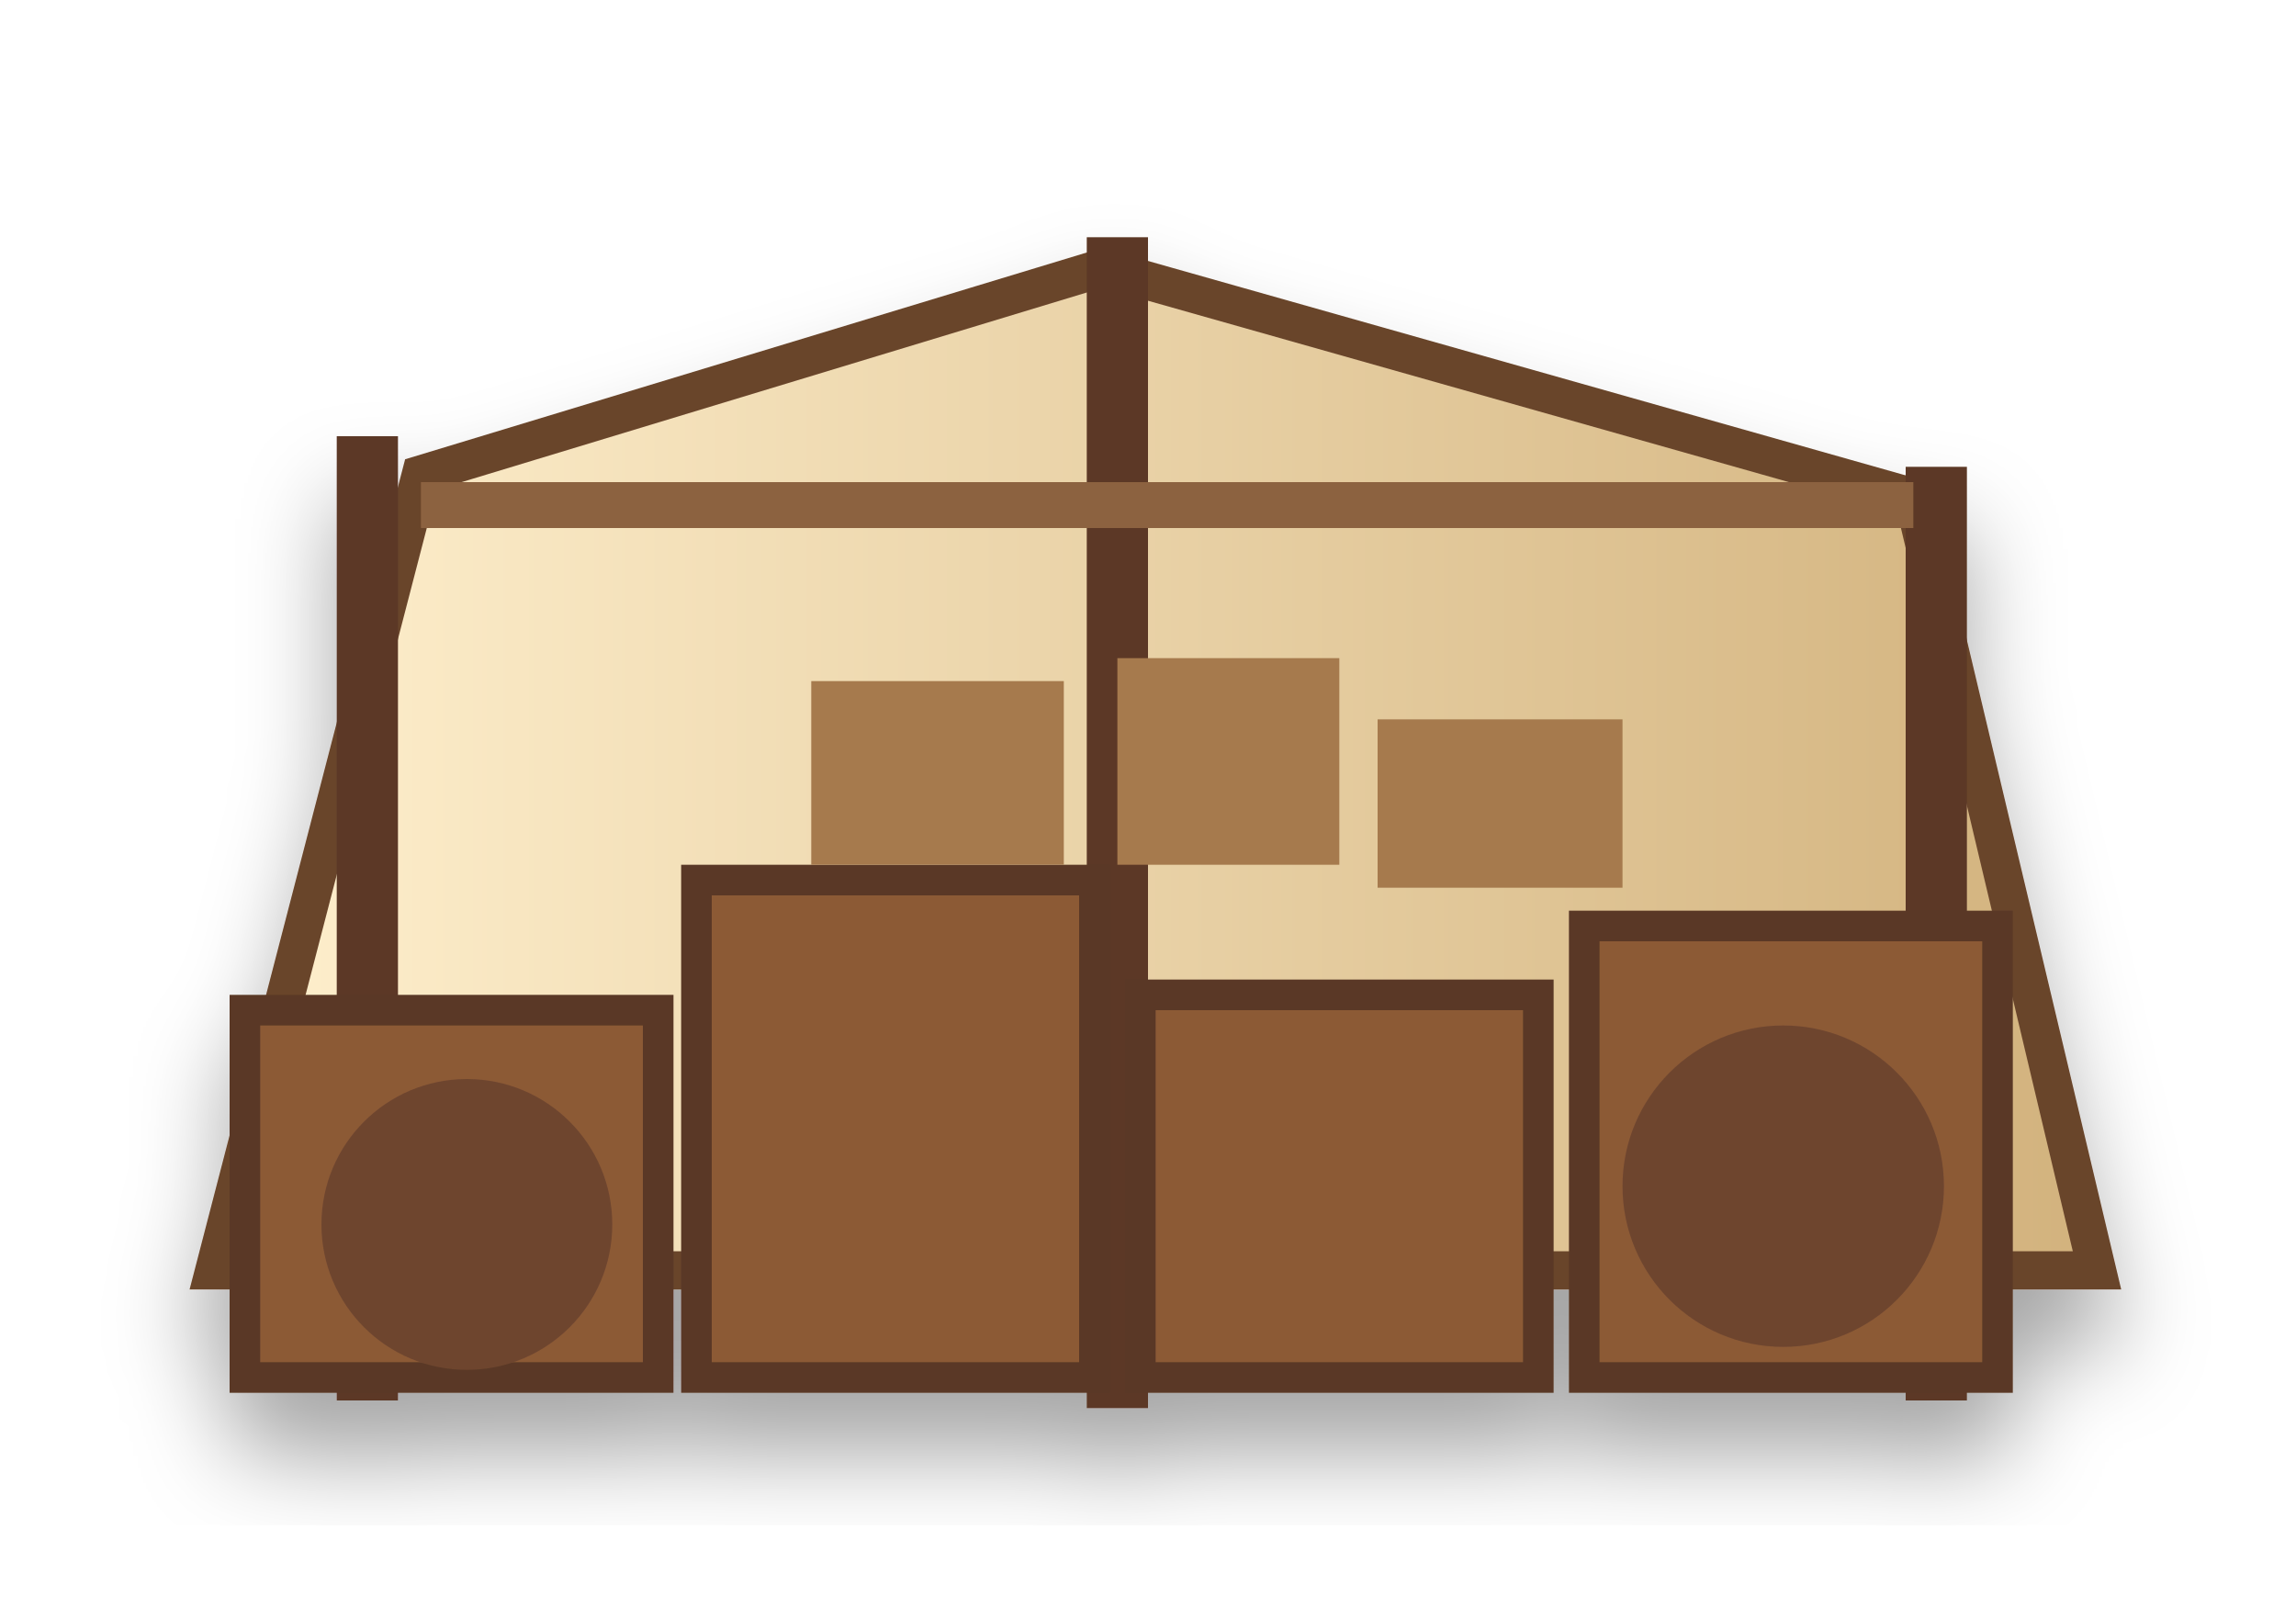
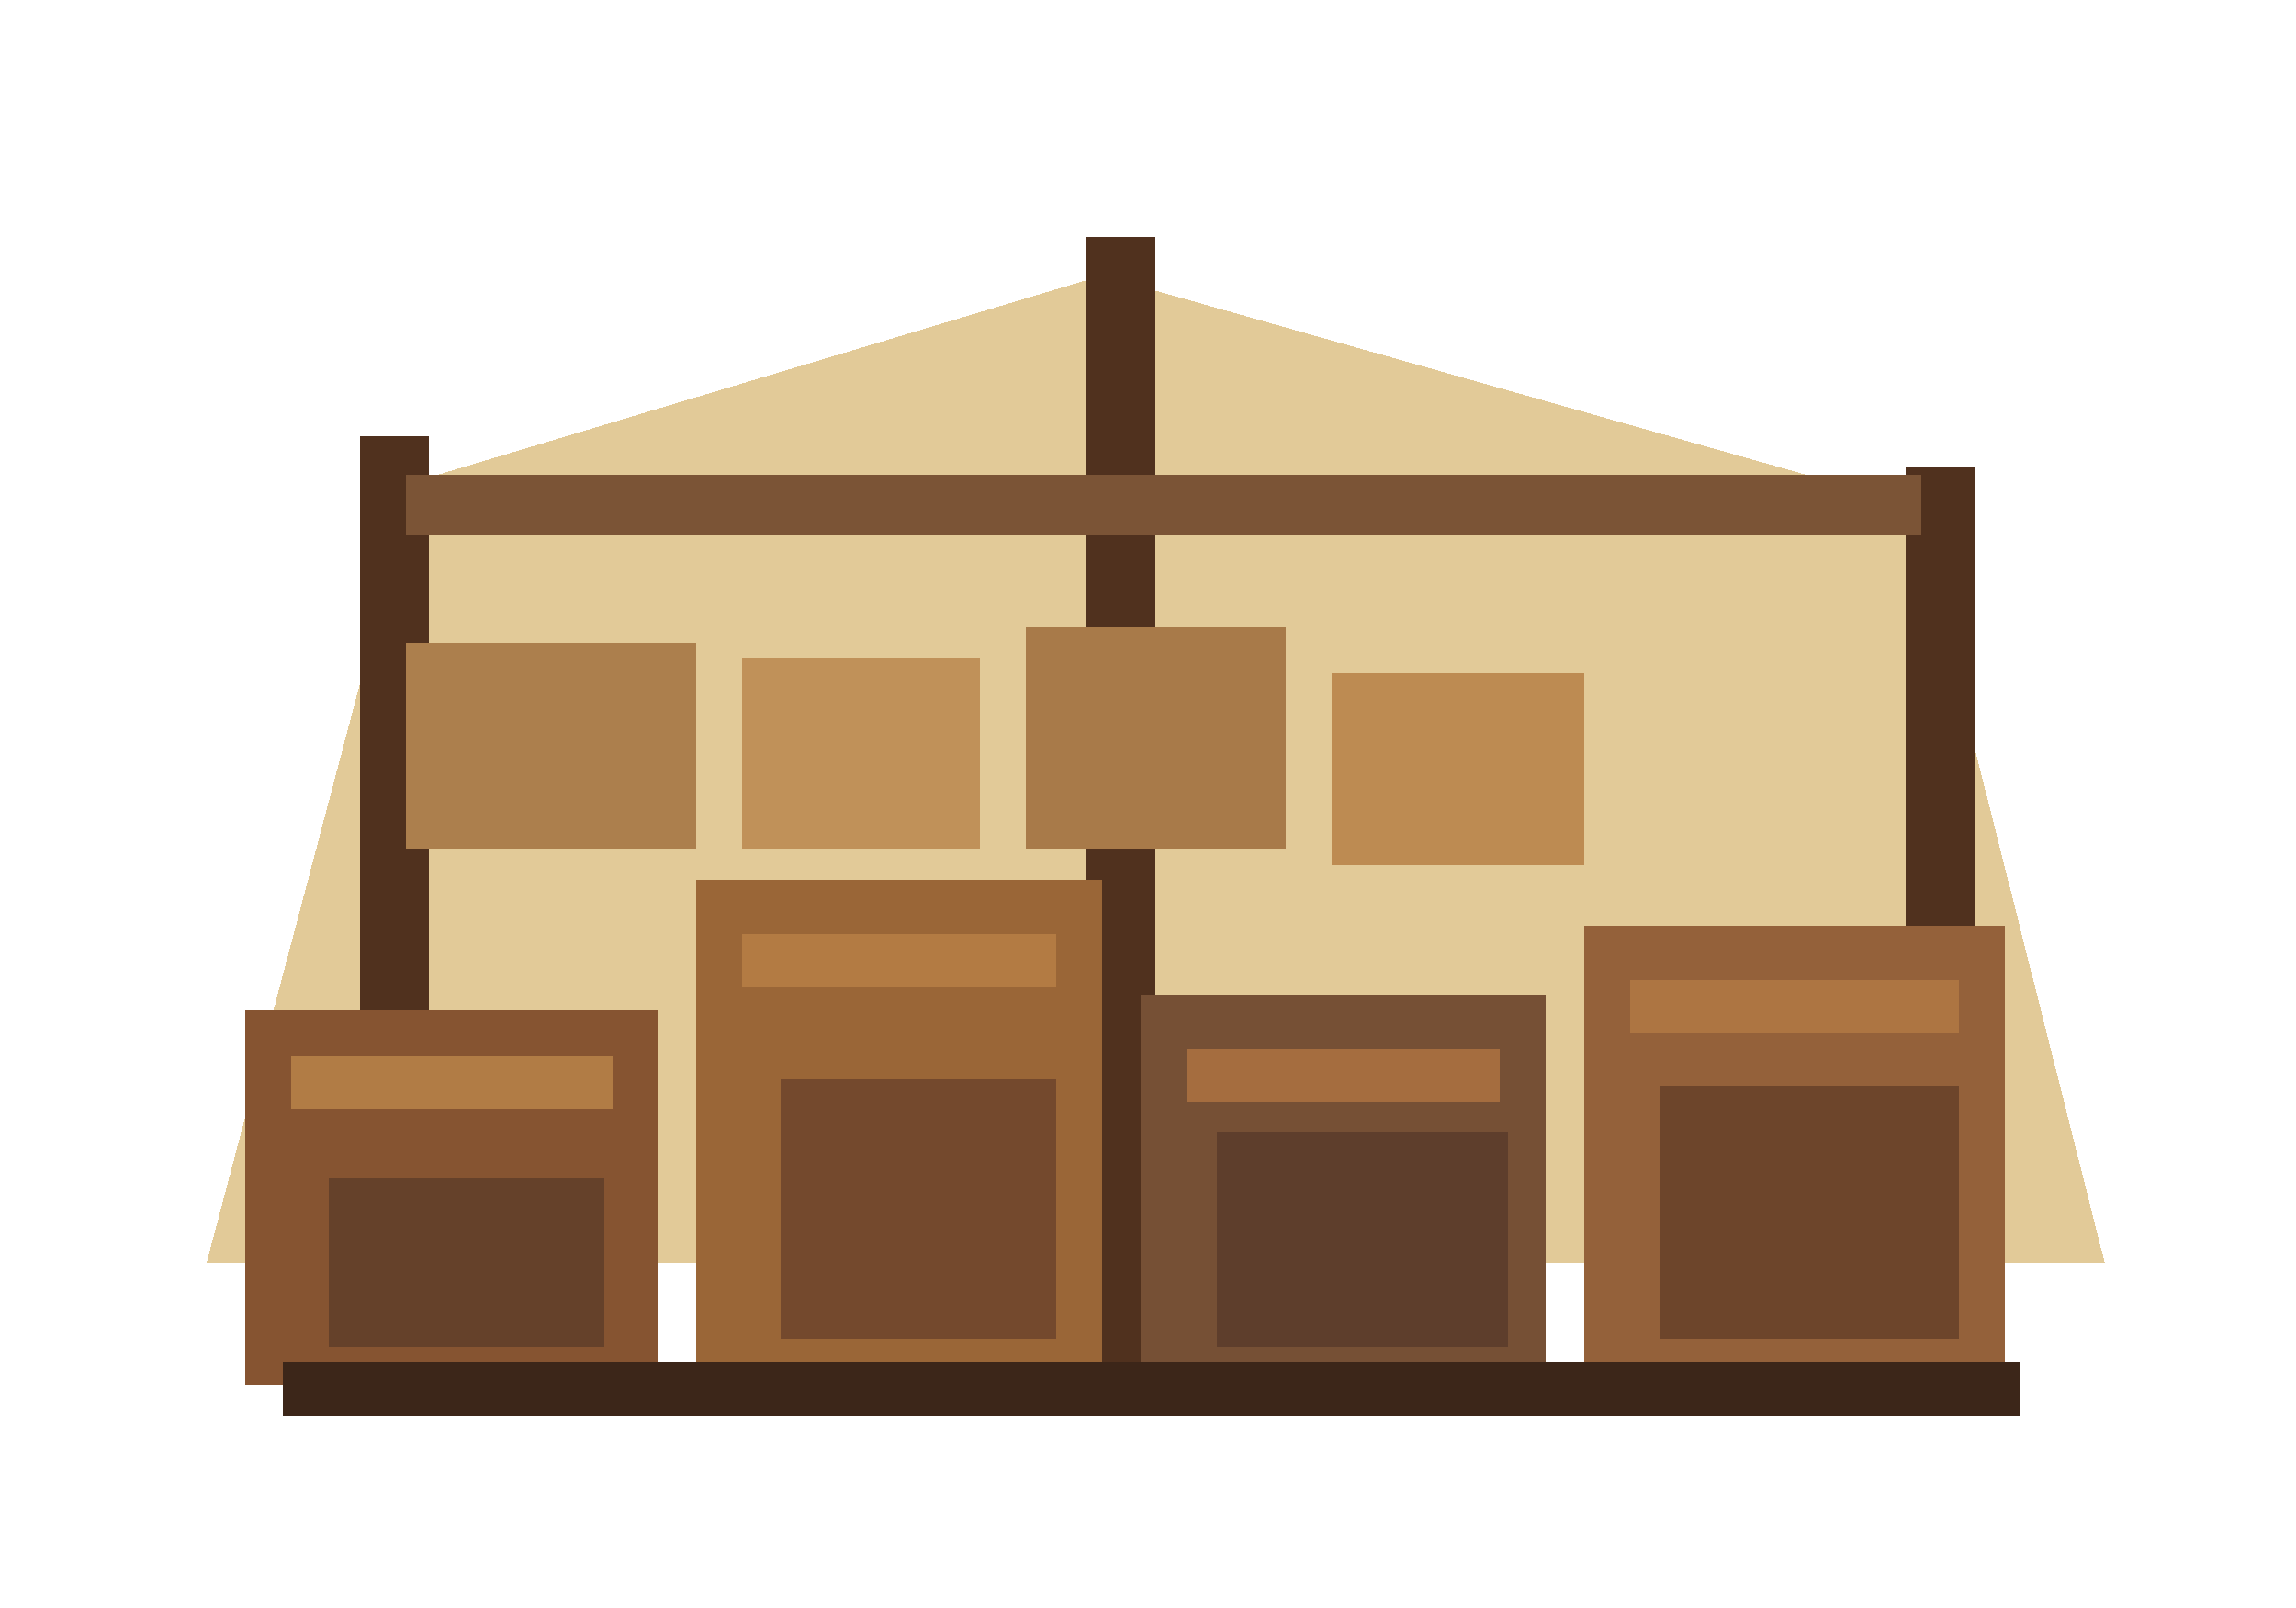
- <svg xmlns="http://www.w3.org/2000/svg" viewBox="0 0 300 210">
-   <defs>
-     <filter id="s">
-       <feDropShadow dx="0" dy="8" stdDeviation="6" flood-opacity=".35" />
-     </filter>
-     <linearGradient id="c">
-       <stop stop-color="#fff0ce" />
-       <stop offset="1" stop-color="#d2b27d" />
-     </linearGradient>
-   </defs>
-   <g filter="url(#s)">
-     <path d="M28 166 55 62 144 35 250 65 274 166Z" fill="url(#c)" stroke="#69442c" stroke-width="5" />
-     <g stroke="#5b3826" stroke-width="8">
-       <path d="M48 57v126M146 31v153M253 61v122" />
-     </g>
-     <g fill="#8c5a36" stroke="#5a3927" stroke-width="4">
-       <rect x="32" y="132" width="54" height="48" />
-       <rect x="91" y="115" width="52" height="65" />
-       <rect x="149" y="130" width="52" height="50" />
-       <rect x="207" y="121" width="54" height="59" />
-     </g>
-     <g fill="#6e452e">
-       <circle cx="61" cy="160" r="19" />
-       <circle cx="233" cy="155" r="21" />
-     </g>
-     <g fill="#a67a4e">
-       <path d="M106 89h33v24h-33zM146 86h29v27h-29zM180 94h32v22h-32z" />
-     </g>
-     <path d="M55 66h195" stroke="#8c623f" stroke-width="6" />
-   </g>
+ <svg xmlns="http://www.w3.org/2000/svg" viewBox="0 0 300 210" shape-rendering="crispEdges">
+   <rect width="300" height="210" fill="none" />
+   <polygon points="27,165 54,63 144,36 250,66 275,165" fill="#e2ca98" />
+   <rect x="47" y="57" width="9" height="126" fill="#50311e" />
+   <rect x="142" y="31" width="9" height="153" fill="#50311e" />
+   <rect x="249" y="61" width="9" height="122" fill="#50311e" />
+   <rect x="53" y="62" width="198" height="8" fill="#7b5436" />
+   <rect x="32" y="132" width="54" height="49" fill="#865431" />
+   <rect x="91" y="115" width="53" height="66" fill="#9a6637" />
+   <rect x="149" y="130" width="53" height="51" fill="#765035" />
+   <rect x="207" y="121" width="55" height="60" fill="#94613a" />
+   <rect x="38" y="138" width="42" height="7" fill="#b17c45" />
+   <rect x="97" y="122" width="41" height="7" fill="#b37b43" />
+   <rect x="155" y="137" width="41" height="7" fill="#a56d3f" />
+   <rect x="213" y="128" width="43" height="7" fill="#ad7542" />
+   <rect x="43" y="154" width="36" height="22" fill="#65412a" />
+   <rect x="102" y="141" width="36" height="34" fill="#74492d" />
+   <rect x="159" y="148" width="38" height="28" fill="#5e3e2c" />
+   <rect x="217" y="142" width="39" height="33" fill="#6d452b" />
+   <rect x="53" y="84" width="38" height="27" fill="#ac7f4d" />
+   <rect x="97" y="86" width="31" height="25" fill="#c09159" />
+   <rect x="134" y="82" width="34" height="29" fill="#a87a49" />
+   <rect x="174" y="88" width="33" height="25" fill="#bd8b52" />
+   <rect x="37" y="178" width="227" height="7" fill="#3c2619" />
</svg>
